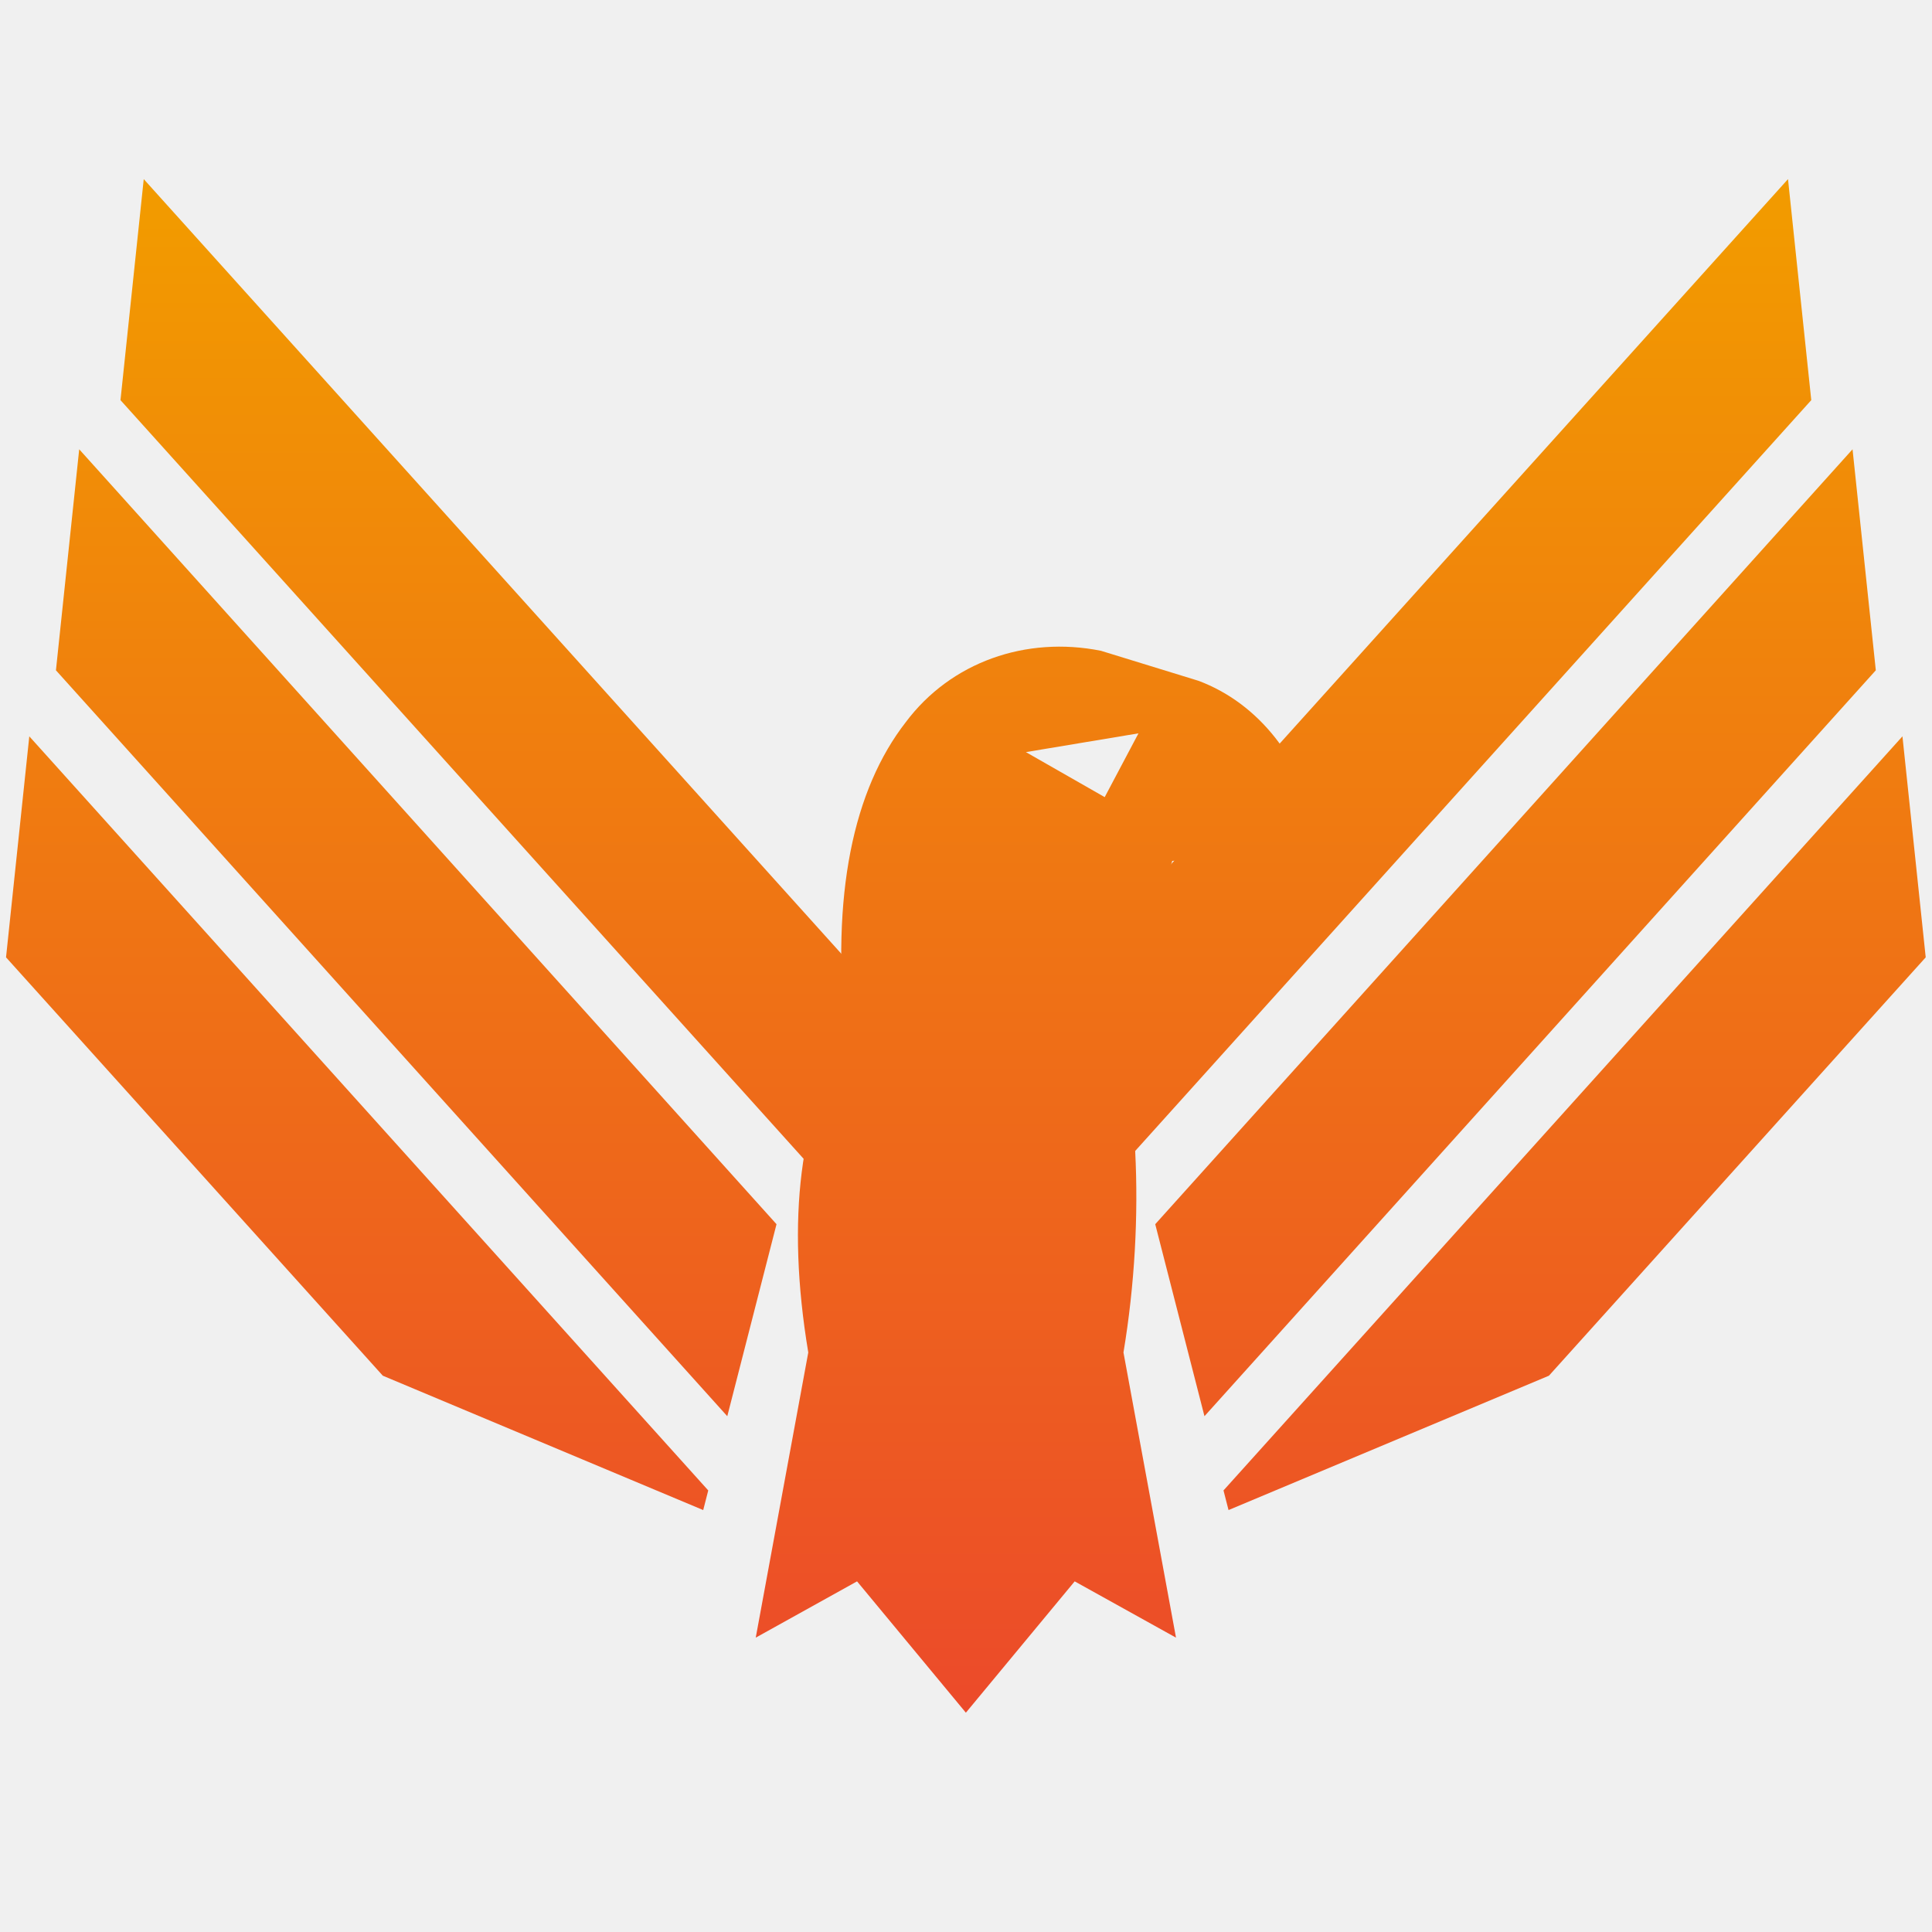
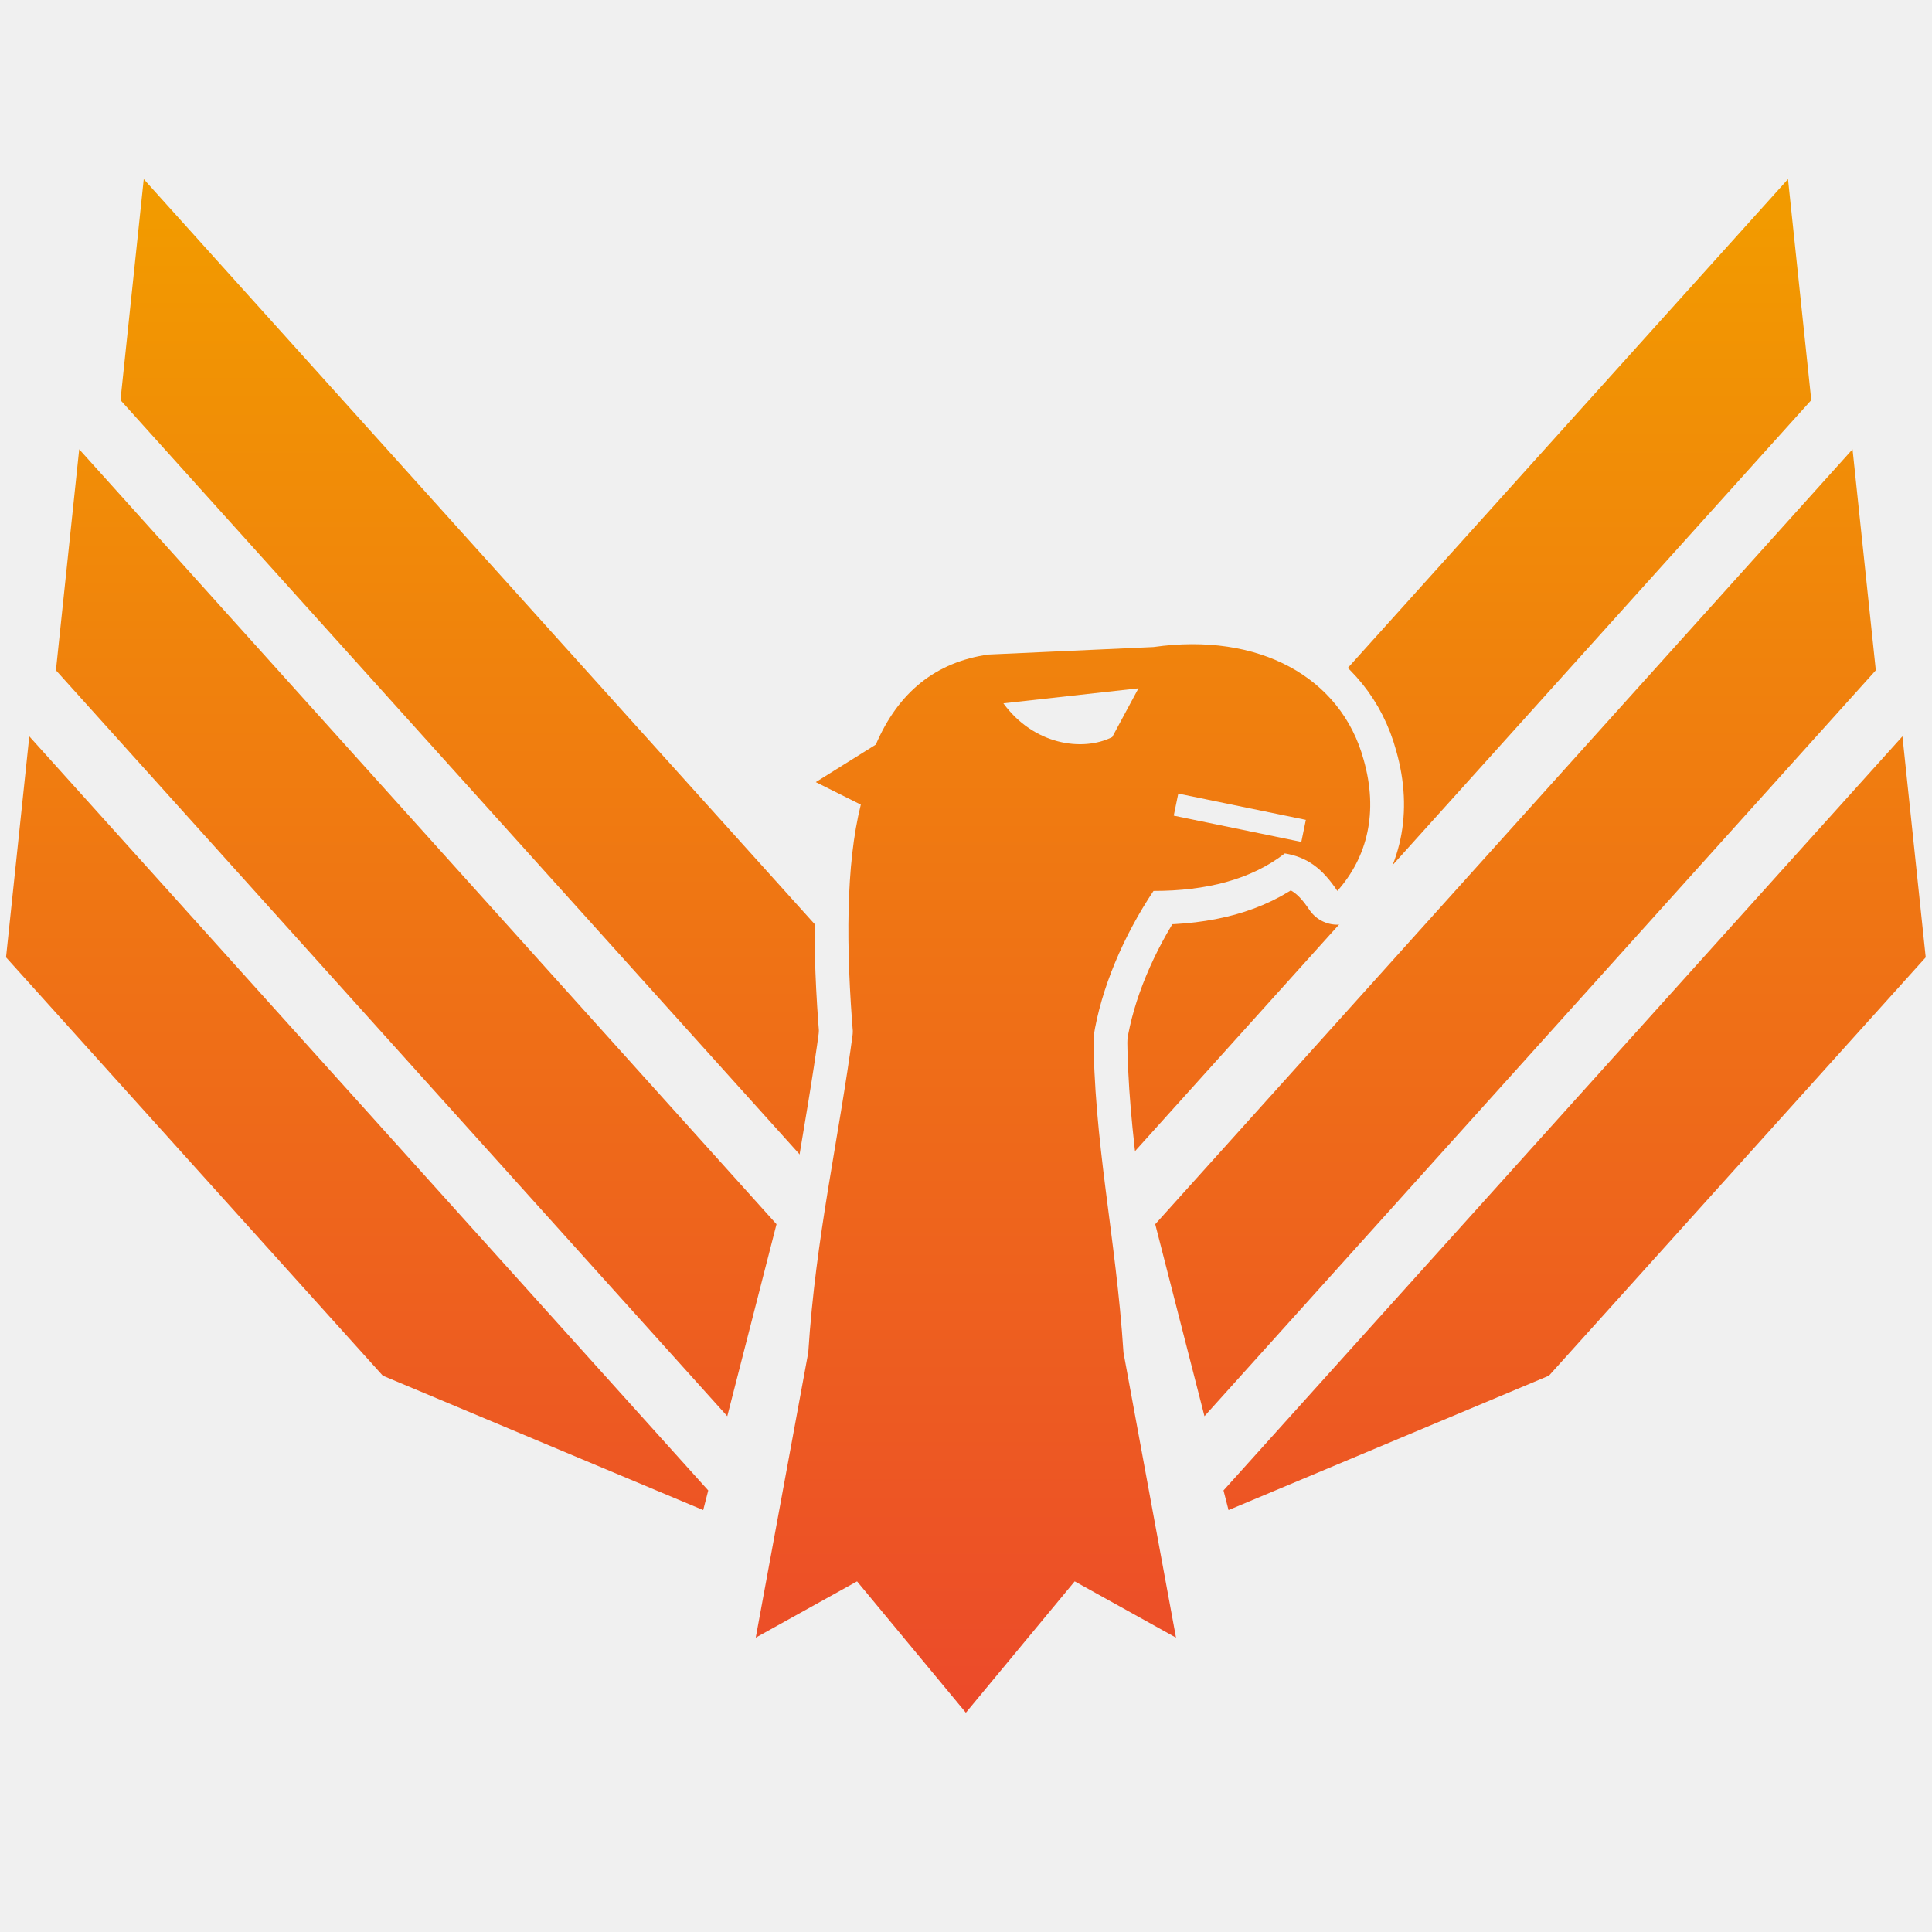
<svg xmlns="http://www.w3.org/2000/svg" viewBox="0 0 512 512" width="512" height="512">
  <g transform="translate(1.4 24.3) scale(0.9944)">
    <defs>
      <linearGradient id="gml" x1="0" y1="432" x2="0" y2="34" gradientUnits="userSpaceOnUse">
        <stop offset="0" stop-color="#ec4a2a" />
        <stop offset="1" stop-color="#f29a00" />
      </linearGradient>
      <clipPath id="cml">
        <path d="M0 0 L240 0 L240 236 L206 300 L186 378 L0 300Z" />
      </clipPath>
+       <mask id="wml" maskUnits="userSpaceOnUse" x="-50" y="-50" width="612" height="612">
+         <rect x="-50" y="-50" width="612" height="612" fill="#fff" />
+         <path d="M234 272 L226 252 C224 228 224 206 228 190 L216 184 L232 174 C238 160 248 152 262 150 L306 148 C334 144 356 156 362 178 C366 192 363 204 355 213 C351 207 347 204 341 203 C332 210 320 213 306 213 C298 225 292 239 290 252 L282 272 Z" fill="#000" stroke="#000" stroke-width="18" stroke-linejoin="round" />
+         <path d="M226 250 C222 280 216 305 214 336 L200 412 L227 397 L256 432 L285 397 L312 412 L298 336 C296 305 290 280 290 250 Z" fill="#000" stroke="#000" stroke-width="18" stroke-linejoin="round" />
+       </mask>
+       <mask id="hml" maskUnits="userSpaceOnUse" x="-50" y="-50" width="612" height="612">
+         <rect x="-50" y="-50" width="612" height="612" fill="#fff" />
+         <path d="M266 163 L302 159 L295 172 C287 176 274 174 266 163 Z" fill="#000" stroke="#000" stroke-width="0" />
+         <path d="M346 197 L312 190" fill="none" stroke="#000" stroke-width="6" />
+       </mask>
    </defs>
    <g fill="url(#gml)">
-       <g clip-path="url(#cml)">
-         <path d="M325.7 344 L36.9 23.3 L30.7 82.2 L293 373.5Z" />
-         <path d="M280.3 384.9 L19.7 95.3 L13.5 154.2 L247.6 414.3Z" />
-         <path d="M235 425.7 L6.4 171.8 L0.2 230.7 L202.3 455.1Z" />
-       </g>
-       <g transform="translate(512 0) scale(-1 1)">
+       <g mask="url(#wml)">
        <g clip-path="url(#cml)">
          <path d="M325.7 344 L36.9 23.3 L30.7 82.2 L293 373.5Z" />
          <path d="M280.3 384.9 L19.7 95.3 L13.5 154.2 L247.6 414.3Z" />
          <path d="M235 425.7 L6.4 171.8 L0.2 230.7 L202.3 455.1Z" />
        </g>
+         <g transform="translate(512 0) scale(-1 1)">
+           <g clip-path="url(#cml)">
+             <path d="M325.7 344 L36.9 23.3 L30.7 82.2 L293 373.5Z" />
+             <path d="M280.3 384.9 L19.7 95.3 L13.5 154.2 L247.6 414.3Z" />
+             <path d="M235 425.7 L6.4 171.8 L0.2 230.7 L202.3 455.1Z" />
+           </g>
+         </g>
      </g>
-       <path fill-rule="evenodd" d="M224 252 C220 214 226 186 240 168 C252 152 272 145 292 149 L318 157 C334 163 346 178 350 198 L346 220 L330 203 L311 205 C307 219 301 229 293 237 C302 262 304 300 298 336 L312 412 L285 397 L256 432 L227 397 L200 412 L214 336 C208 300 212 272 224 252 Z M272 176 L302 171 L293 188 Z" />
+       <g mask="url(#hml)">
+         <path d="M226 250 C222 280 216 305 214 336 L200 412 L227 397 L256 432 L285 397 L312 412 L298 336 C296 305 290 280 290 250 Z" />
+         <path d="M234 272 L226 252 C224 228 224 206 228 190 L216 184 L232 174 C238 160 248 152 262 150 L306 148 C334 144 356 156 362 178 C366 192 363 204 355 213 C351 207 347 204 341 203 C332 210 320 213 306 213 C298 225 292 239 290 252 L282 272 Z" />
+       </g>
    </g>
  </g>
</svg>
